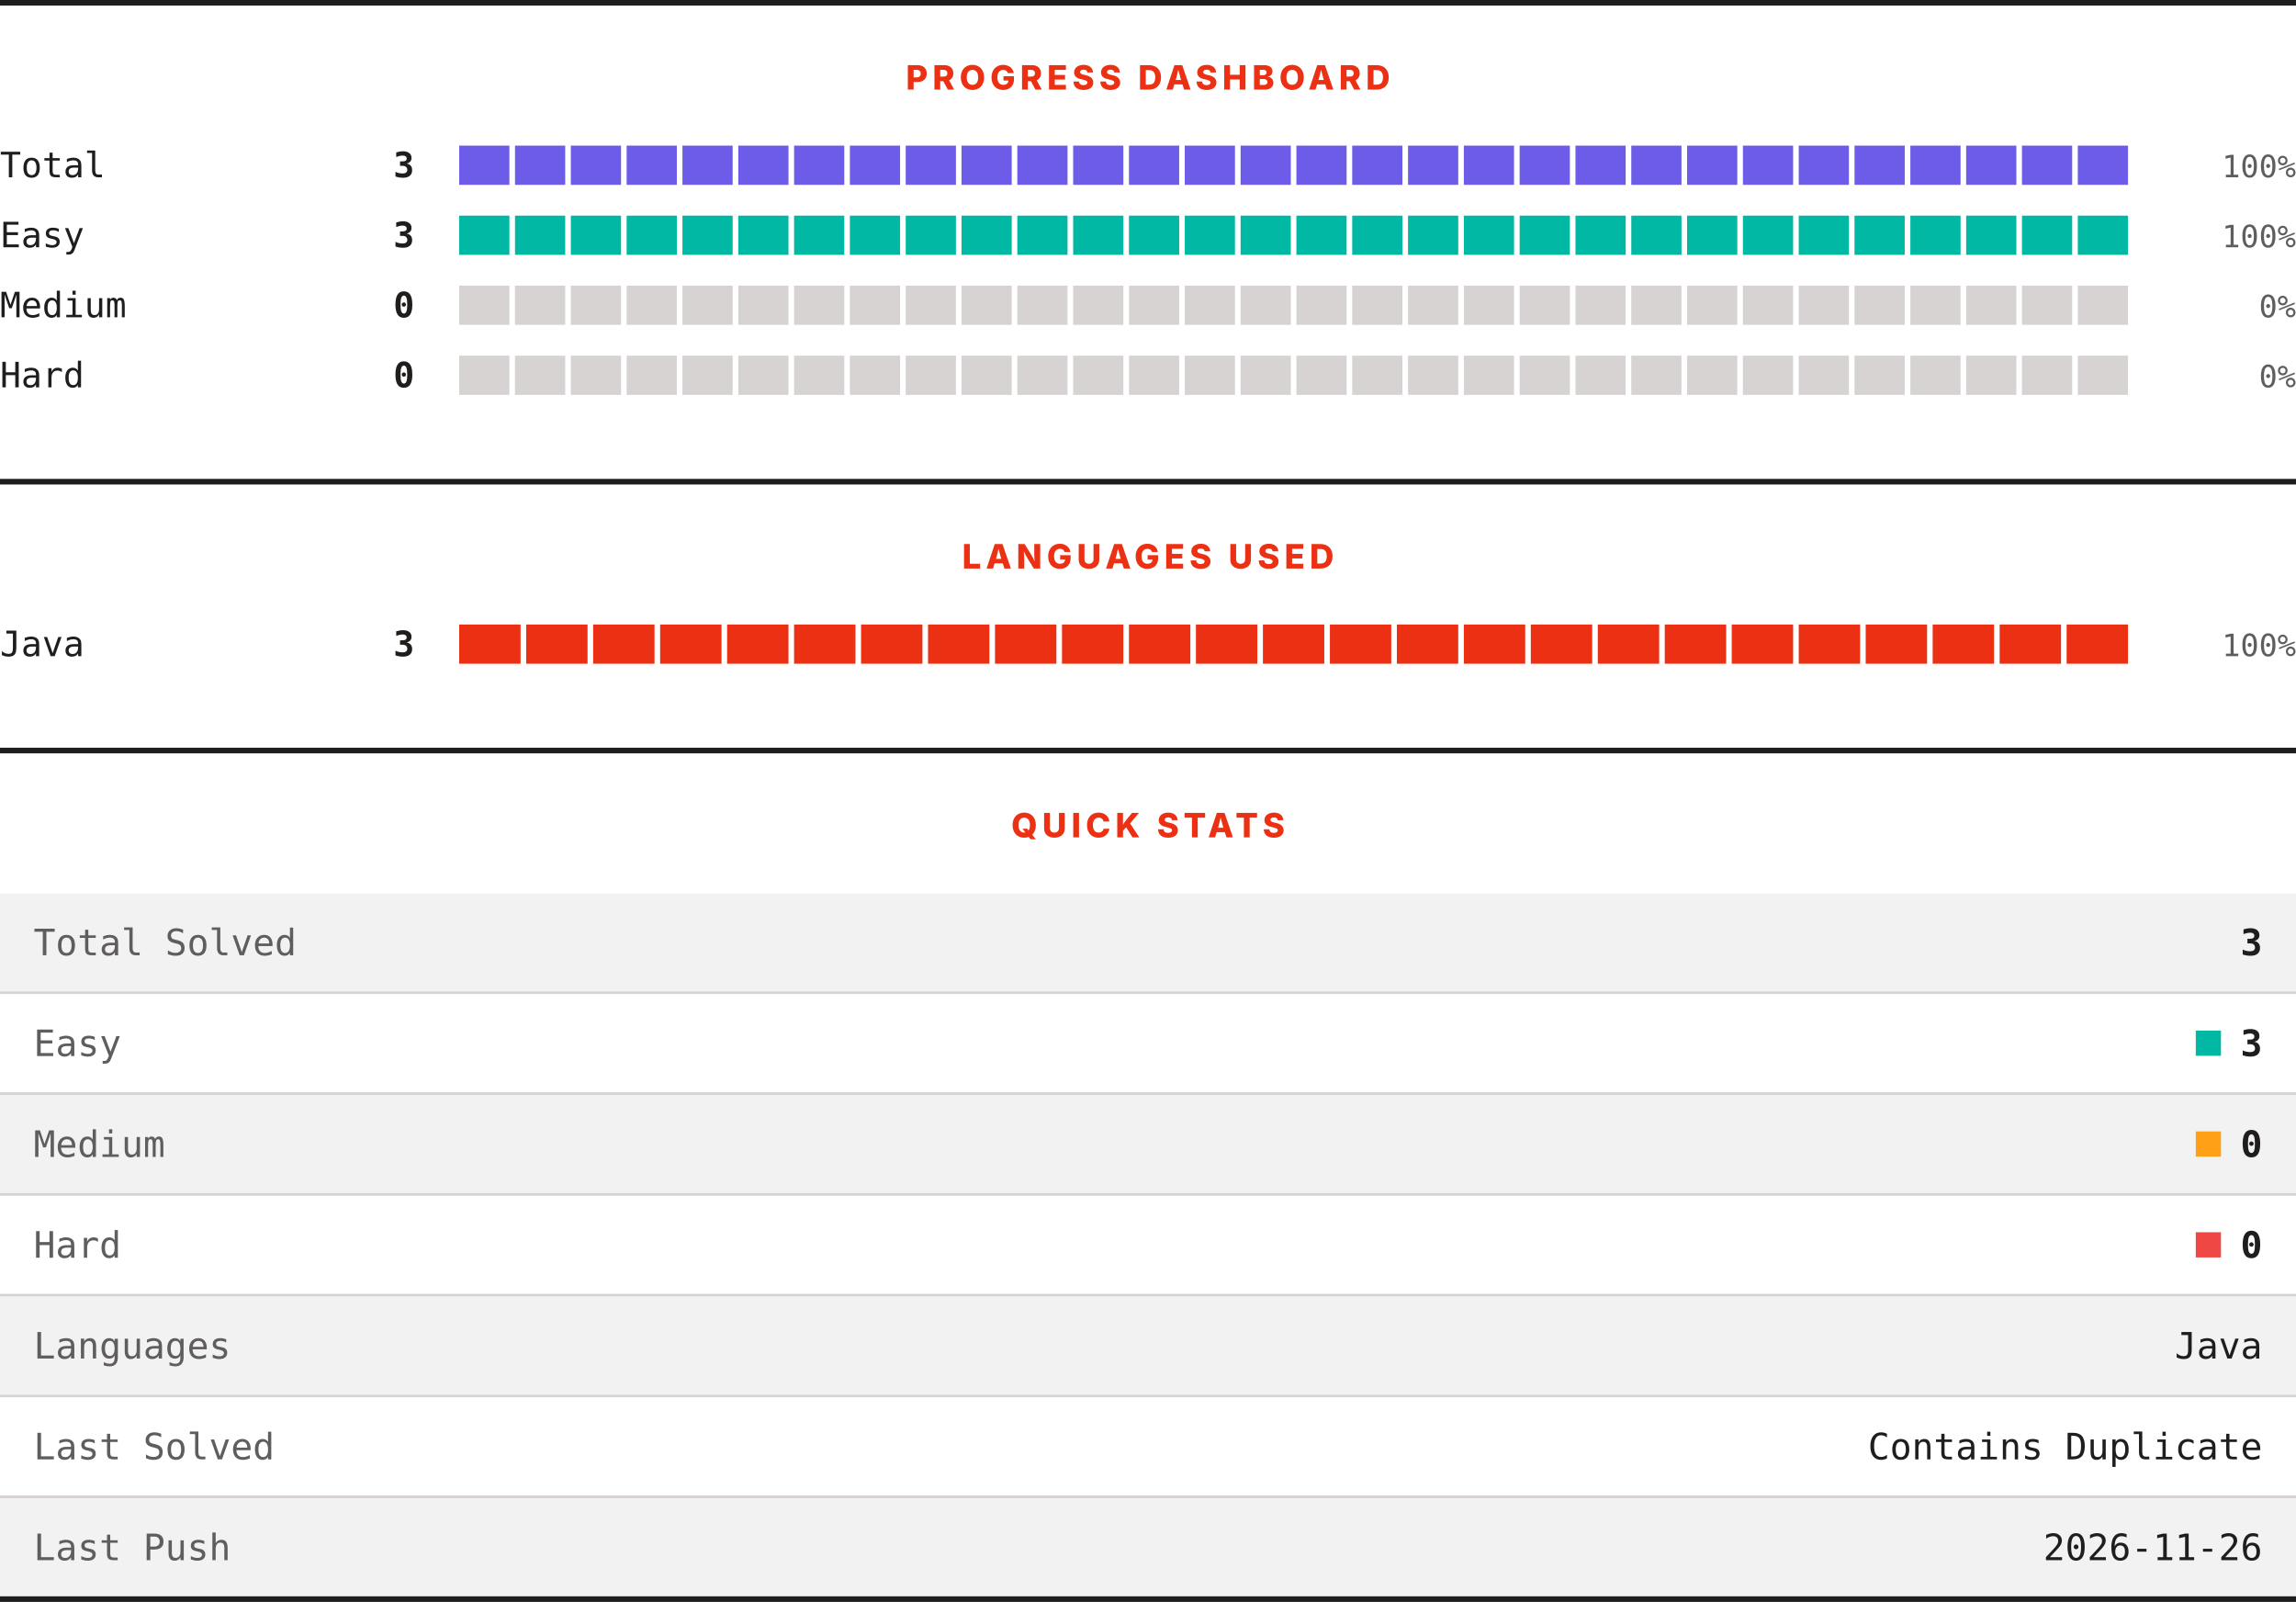
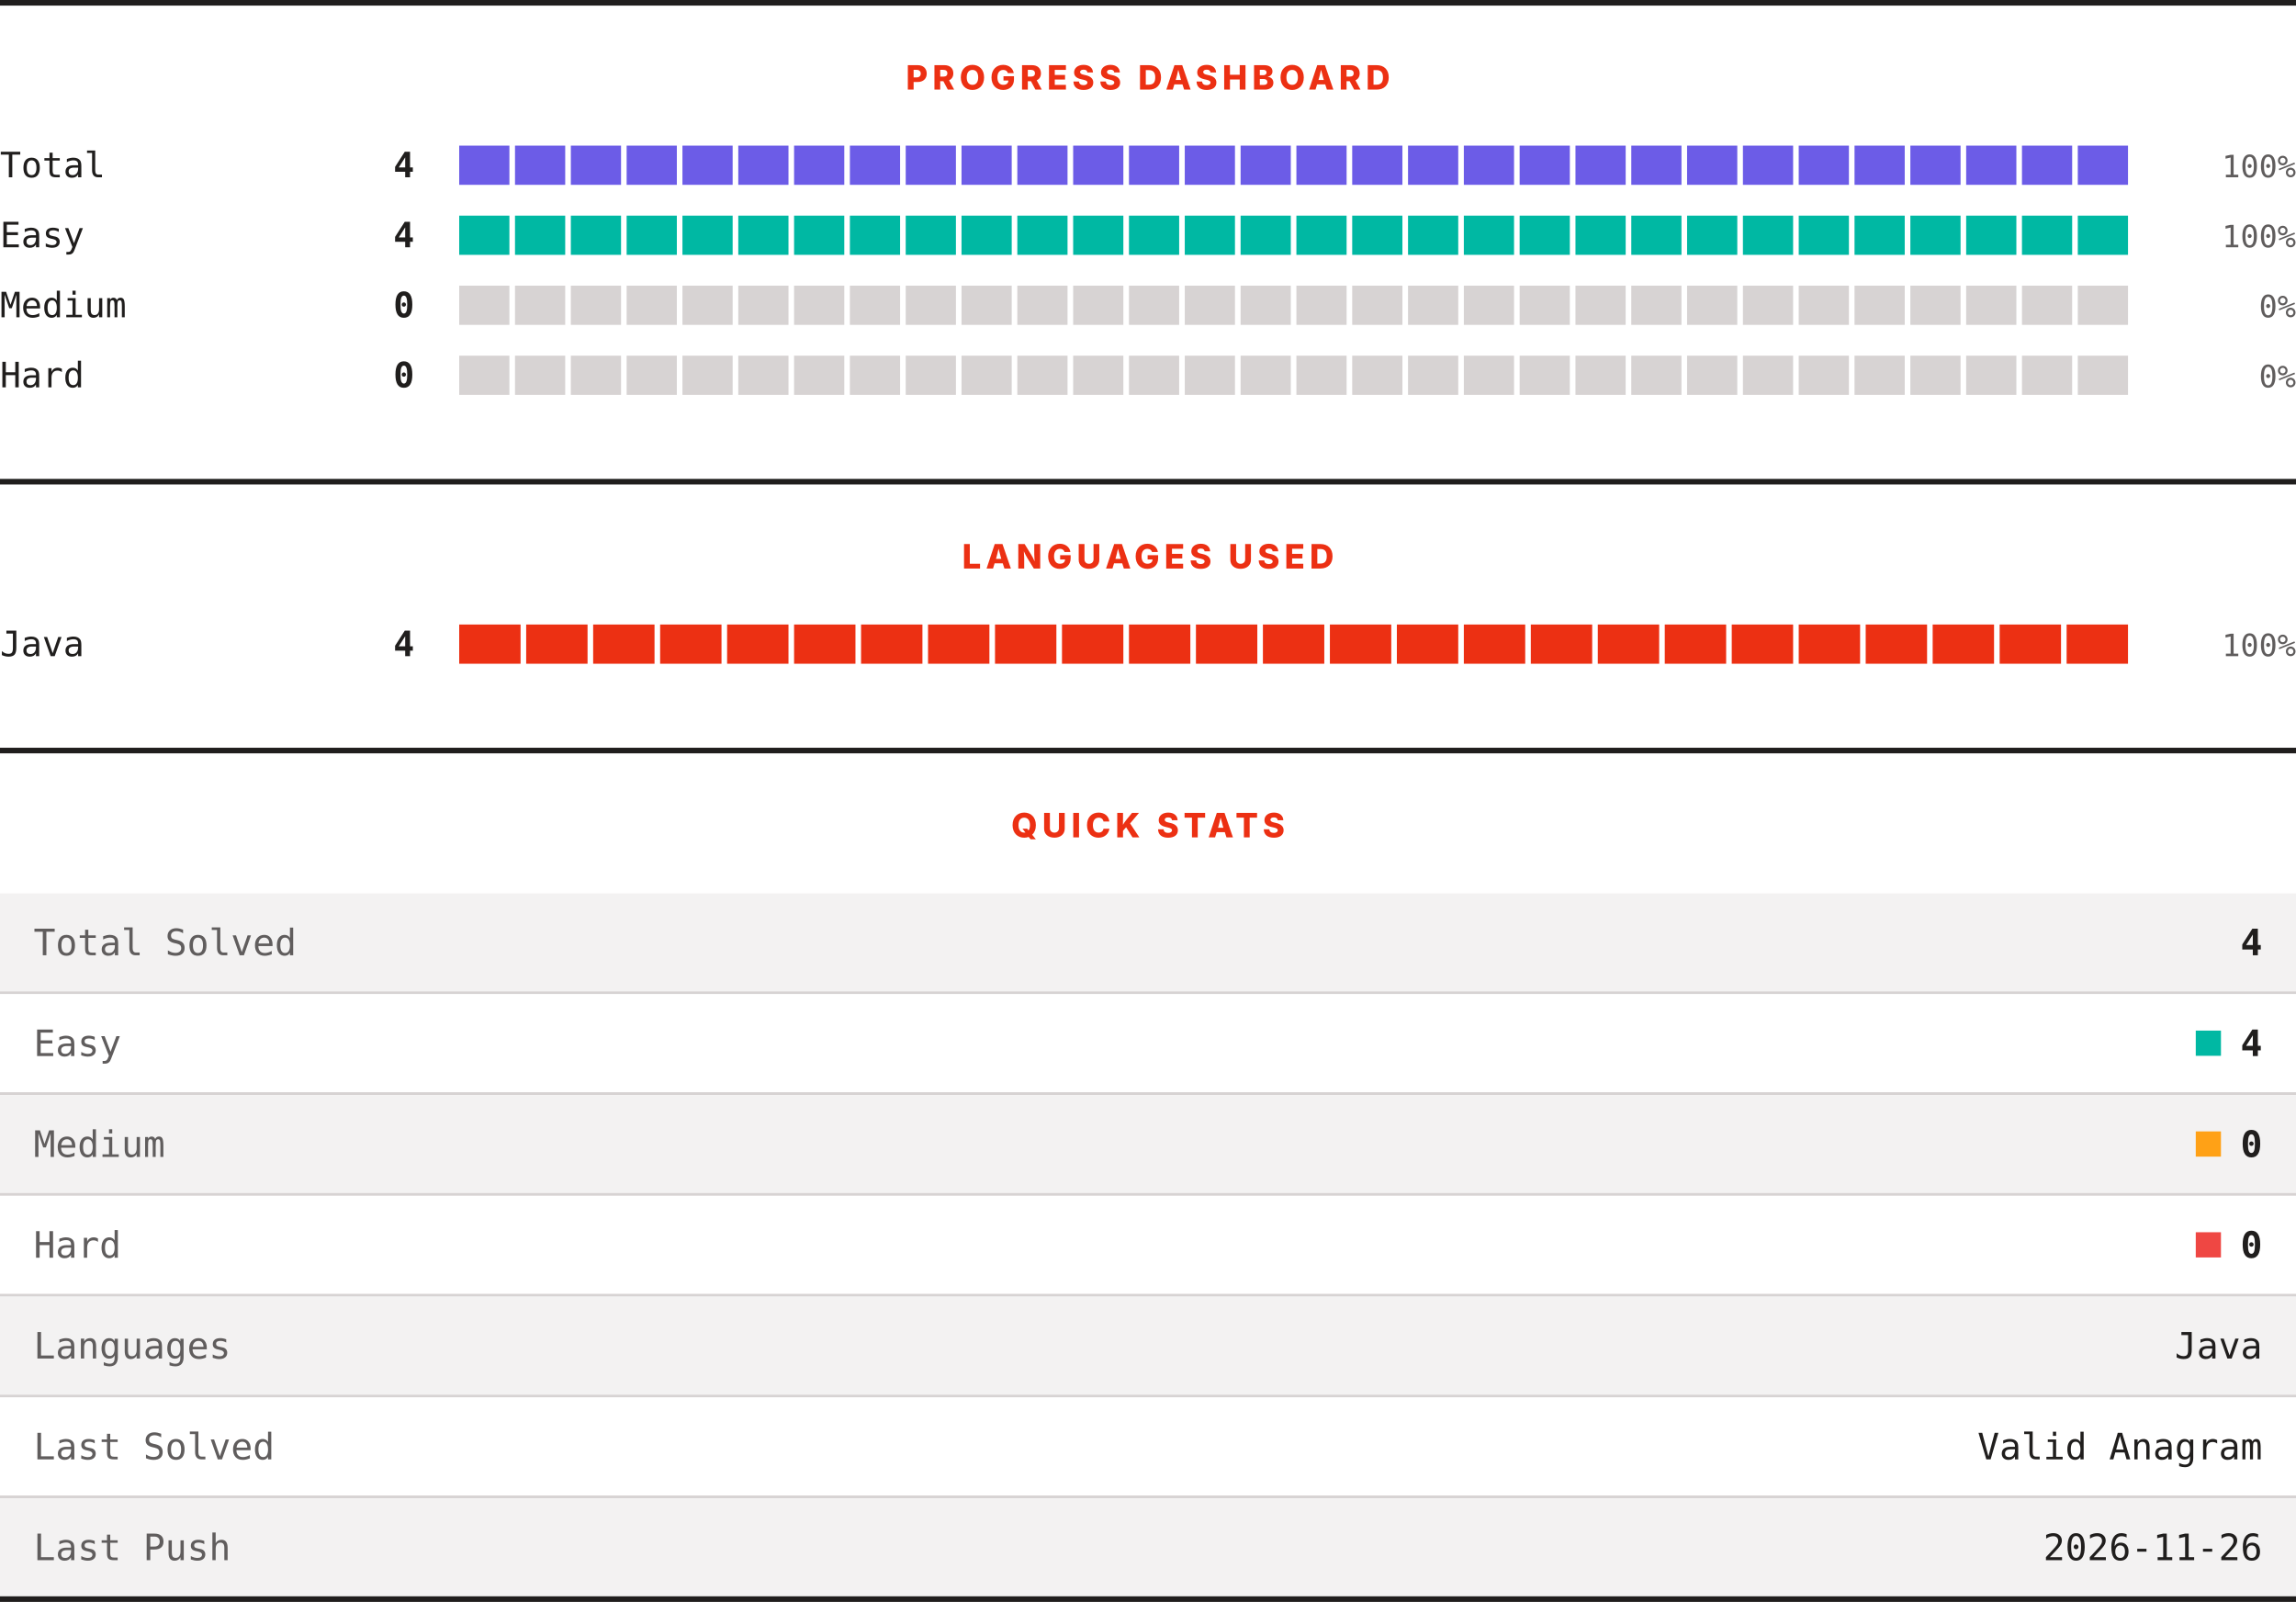
<svg xmlns="http://www.w3.org/2000/svg" width="820" height="572" viewBox="0 0 820 572" role="img" aria-label="LeetCode progress, languages and quick stats">
  <rect width="820" height="572" fill="#ffffff" />
  <rect x="0" y="0" width="820" height="2" fill="#201e1d" />
  <text x="410" y="32" text-anchor="middle" font-family="Archivo, system-ui, -apple-system, Segoe UI, sans-serif" font-size="12" font-weight="800" letter-spacing="1.68" fill="#ec3013">PROGRESS DASHBOARD</text>
  <text x="0" y="63.3" font-family="ui-monospace, SFMono-Regular, Menlo, Consolas, monospace" font-size="12.5" fill="#201e1d">Total</text>
-   <text x="148" y="63.3" text-anchor="end" font-family="ui-monospace, SFMono-Regular, Menlo, Consolas, monospace" font-size="12.5" font-weight="700" fill="#201e1d">3</text>
+   <text x="148" y="63.3" text-anchor="end" font-family="ui-monospace, SFMono-Regular, Menlo, Consolas, monospace" font-size="12.5" font-weight="700" fill="#201e1d">4</text>
  <rect x="164.00" y="52" width="17.93" height="14" fill="#6c5ce7" />
  <rect x="183.93" y="52" width="17.93" height="14" fill="#6c5ce7" />
  <rect x="203.87" y="52" width="17.93" height="14" fill="#6c5ce7" />
  <rect x="223.80" y="52" width="17.93" height="14" fill="#6c5ce7" />
  <rect x="243.73" y="52" width="17.93" height="14" fill="#6c5ce7" />
  <rect x="263.67" y="52" width="17.93" height="14" fill="#6c5ce7" />
  <rect x="283.60" y="52" width="17.93" height="14" fill="#6c5ce7" />
  <rect x="303.53" y="52" width="17.93" height="14" fill="#6c5ce7" />
  <rect x="323.47" y="52" width="17.93" height="14" fill="#6c5ce7" />
  <rect x="343.40" y="52" width="17.93" height="14" fill="#6c5ce7" />
  <rect x="363.33" y="52" width="17.93" height="14" fill="#6c5ce7" />
  <rect x="383.27" y="52" width="17.93" height="14" fill="#6c5ce7" />
  <rect x="403.20" y="52" width="17.93" height="14" fill="#6c5ce7" />
  <rect x="423.13" y="52" width="17.93" height="14" fill="#6c5ce7" />
  <rect x="443.07" y="52" width="17.93" height="14" fill="#6c5ce7" />
  <rect x="463.00" y="52" width="17.93" height="14" fill="#6c5ce7" />
  <rect x="482.93" y="52" width="17.93" height="14" fill="#6c5ce7" />
  <rect x="502.87" y="52" width="17.93" height="14" fill="#6c5ce7" />
  <rect x="522.80" y="52" width="17.93" height="14" fill="#6c5ce7" />
  <rect x="542.73" y="52" width="17.93" height="14" fill="#6c5ce7" />
  <rect x="562.67" y="52" width="17.93" height="14" fill="#6c5ce7" />
  <rect x="582.60" y="52" width="17.93" height="14" fill="#6c5ce7" />
  <rect x="602.53" y="52" width="17.93" height="14" fill="#6c5ce7" />
  <rect x="622.47" y="52" width="17.93" height="14" fill="#6c5ce7" />
  <rect x="642.40" y="52" width="17.93" height="14" fill="#6c5ce7" />
  <rect x="662.33" y="52" width="17.93" height="14" fill="#6c5ce7" />
  <rect x="682.27" y="52" width="17.93" height="14" fill="#6c5ce7" />
  <rect x="702.20" y="52" width="17.93" height="14" fill="#6c5ce7" />
  <rect x="722.13" y="52" width="17.93" height="14" fill="#6c5ce7" />
  <rect x="742.07" y="52" width="17.93" height="14" fill="#6c5ce7" />
  <text x="820" y="63.3" text-anchor="end" font-family="ui-monospace, SFMono-Regular, Menlo, Consolas, monospace" font-size="11" fill="#605d5d">100%</text>
  <text x="0" y="88.3" font-family="ui-monospace, SFMono-Regular, Menlo, Consolas, monospace" font-size="12.5" fill="#201e1d">Easy</text>
-   <text x="148" y="88.3" text-anchor="end" font-family="ui-monospace, SFMono-Regular, Menlo, Consolas, monospace" font-size="12.5" font-weight="700" fill="#201e1d">3</text>
+   <text x="148" y="88.3" text-anchor="end" font-family="ui-monospace, SFMono-Regular, Menlo, Consolas, monospace" font-size="12.5" font-weight="700" fill="#201e1d">4</text>
  <rect x="164.00" y="77" width="17.93" height="14" fill="#00b8a3" />
  <rect x="183.93" y="77" width="17.93" height="14" fill="#00b8a3" />
  <rect x="203.87" y="77" width="17.93" height="14" fill="#00b8a3" />
  <rect x="223.80" y="77" width="17.93" height="14" fill="#00b8a3" />
  <rect x="243.73" y="77" width="17.93" height="14" fill="#00b8a3" />
  <rect x="263.67" y="77" width="17.93" height="14" fill="#00b8a3" />
  <rect x="283.60" y="77" width="17.93" height="14" fill="#00b8a3" />
  <rect x="303.53" y="77" width="17.93" height="14" fill="#00b8a3" />
  <rect x="323.47" y="77" width="17.93" height="14" fill="#00b8a3" />
  <rect x="343.40" y="77" width="17.93" height="14" fill="#00b8a3" />
  <rect x="363.33" y="77" width="17.93" height="14" fill="#00b8a3" />
  <rect x="383.27" y="77" width="17.93" height="14" fill="#00b8a3" />
  <rect x="403.20" y="77" width="17.93" height="14" fill="#00b8a3" />
  <rect x="423.13" y="77" width="17.93" height="14" fill="#00b8a3" />
  <rect x="443.07" y="77" width="17.93" height="14" fill="#00b8a3" />
  <rect x="463.00" y="77" width="17.93" height="14" fill="#00b8a3" />
  <rect x="482.93" y="77" width="17.93" height="14" fill="#00b8a3" />
  <rect x="502.87" y="77" width="17.93" height="14" fill="#00b8a3" />
  <rect x="522.80" y="77" width="17.93" height="14" fill="#00b8a3" />
  <rect x="542.73" y="77" width="17.93" height="14" fill="#00b8a3" />
  <rect x="562.67" y="77" width="17.93" height="14" fill="#00b8a3" />
  <rect x="582.60" y="77" width="17.93" height="14" fill="#00b8a3" />
  <rect x="602.53" y="77" width="17.93" height="14" fill="#00b8a3" />
  <rect x="622.47" y="77" width="17.93" height="14" fill="#00b8a3" />
  <rect x="642.40" y="77" width="17.93" height="14" fill="#00b8a3" />
  <rect x="662.33" y="77" width="17.93" height="14" fill="#00b8a3" />
  <rect x="682.27" y="77" width="17.93" height="14" fill="#00b8a3" />
  <rect x="702.20" y="77" width="17.93" height="14" fill="#00b8a3" />
  <rect x="722.13" y="77" width="17.93" height="14" fill="#00b8a3" />
  <rect x="742.07" y="77" width="17.93" height="14" fill="#00b8a3" />
  <text x="820" y="88.3" text-anchor="end" font-family="ui-monospace, SFMono-Regular, Menlo, Consolas, monospace" font-size="11" fill="#605d5d">100%</text>
  <text x="0" y="113.3" font-family="ui-monospace, SFMono-Regular, Menlo, Consolas, monospace" font-size="12.5" fill="#201e1d">Medium</text>
  <text x="148" y="113.3" text-anchor="end" font-family="ui-monospace, SFMono-Regular, Menlo, Consolas, monospace" font-size="12.5" font-weight="700" fill="#201e1d">0</text>
  <rect x="164.00" y="102" width="17.93" height="14" fill="#d7d3d3" />
  <rect x="183.93" y="102" width="17.93" height="14" fill="#d7d3d3" />
  <rect x="203.87" y="102" width="17.93" height="14" fill="#d7d3d3" />
  <rect x="223.80" y="102" width="17.93" height="14" fill="#d7d3d3" />
  <rect x="243.73" y="102" width="17.93" height="14" fill="#d7d3d3" />
  <rect x="263.67" y="102" width="17.93" height="14" fill="#d7d3d3" />
  <rect x="283.60" y="102" width="17.93" height="14" fill="#d7d3d3" />
  <rect x="303.53" y="102" width="17.93" height="14" fill="#d7d3d3" />
  <rect x="323.47" y="102" width="17.93" height="14" fill="#d7d3d3" />
  <rect x="343.40" y="102" width="17.93" height="14" fill="#d7d3d3" />
  <rect x="363.33" y="102" width="17.93" height="14" fill="#d7d3d3" />
  <rect x="383.27" y="102" width="17.93" height="14" fill="#d7d3d3" />
  <rect x="403.20" y="102" width="17.93" height="14" fill="#d7d3d3" />
  <rect x="423.13" y="102" width="17.93" height="14" fill="#d7d3d3" />
  <rect x="443.07" y="102" width="17.93" height="14" fill="#d7d3d3" />
  <rect x="463.00" y="102" width="17.93" height="14" fill="#d7d3d3" />
  <rect x="482.93" y="102" width="17.93" height="14" fill="#d7d3d3" />
  <rect x="502.87" y="102" width="17.93" height="14" fill="#d7d3d3" />
  <rect x="522.80" y="102" width="17.93" height="14" fill="#d7d3d3" />
  <rect x="542.73" y="102" width="17.93" height="14" fill="#d7d3d3" />
  <rect x="562.67" y="102" width="17.93" height="14" fill="#d7d3d3" />
  <rect x="582.60" y="102" width="17.93" height="14" fill="#d7d3d3" />
  <rect x="602.53" y="102" width="17.93" height="14" fill="#d7d3d3" />
  <rect x="622.47" y="102" width="17.93" height="14" fill="#d7d3d3" />
  <rect x="642.40" y="102" width="17.93" height="14" fill="#d7d3d3" />
  <rect x="662.33" y="102" width="17.93" height="14" fill="#d7d3d3" />
  <rect x="682.27" y="102" width="17.93" height="14" fill="#d7d3d3" />
  <rect x="702.20" y="102" width="17.93" height="14" fill="#d7d3d3" />
  <rect x="722.13" y="102" width="17.93" height="14" fill="#d7d3d3" />
  <rect x="742.07" y="102" width="17.93" height="14" fill="#d7d3d3" />
  <text x="820" y="113.3" text-anchor="end" font-family="ui-monospace, SFMono-Regular, Menlo, Consolas, monospace" font-size="11" fill="#605d5d">0%</text>
  <text x="0" y="138.3" font-family="ui-monospace, SFMono-Regular, Menlo, Consolas, monospace" font-size="12.5" fill="#201e1d">Hard</text>
  <text x="148" y="138.3" text-anchor="end" font-family="ui-monospace, SFMono-Regular, Menlo, Consolas, monospace" font-size="12.5" font-weight="700" fill="#201e1d">0</text>
  <rect x="164.00" y="127" width="17.93" height="14" fill="#d7d3d3" />
  <rect x="183.93" y="127" width="17.93" height="14" fill="#d7d3d3" />
  <rect x="203.87" y="127" width="17.93" height="14" fill="#d7d3d3" />
  <rect x="223.80" y="127" width="17.93" height="14" fill="#d7d3d3" />
  <rect x="243.73" y="127" width="17.93" height="14" fill="#d7d3d3" />
  <rect x="263.67" y="127" width="17.93" height="14" fill="#d7d3d3" />
  <rect x="283.60" y="127" width="17.93" height="14" fill="#d7d3d3" />
  <rect x="303.53" y="127" width="17.93" height="14" fill="#d7d3d3" />
  <rect x="323.47" y="127" width="17.93" height="14" fill="#d7d3d3" />
  <rect x="343.40" y="127" width="17.93" height="14" fill="#d7d3d3" />
  <rect x="363.33" y="127" width="17.93" height="14" fill="#d7d3d3" />
  <rect x="383.27" y="127" width="17.93" height="14" fill="#d7d3d3" />
  <rect x="403.20" y="127" width="17.93" height="14" fill="#d7d3d3" />
  <rect x="423.13" y="127" width="17.93" height="14" fill="#d7d3d3" />
  <rect x="443.07" y="127" width="17.93" height="14" fill="#d7d3d3" />
  <rect x="463.00" y="127" width="17.93" height="14" fill="#d7d3d3" />
  <rect x="482.93" y="127" width="17.93" height="14" fill="#d7d3d3" />
  <rect x="502.87" y="127" width="17.93" height="14" fill="#d7d3d3" />
  <rect x="522.80" y="127" width="17.93" height="14" fill="#d7d3d3" />
  <rect x="542.73" y="127" width="17.93" height="14" fill="#d7d3d3" />
  <rect x="562.67" y="127" width="17.93" height="14" fill="#d7d3d3" />
  <rect x="582.60" y="127" width="17.93" height="14" fill="#d7d3d3" />
  <rect x="602.53" y="127" width="17.93" height="14" fill="#d7d3d3" />
  <rect x="622.47" y="127" width="17.93" height="14" fill="#d7d3d3" />
  <rect x="642.40" y="127" width="17.93" height="14" fill="#d7d3d3" />
  <rect x="662.33" y="127" width="17.93" height="14" fill="#d7d3d3" />
  <rect x="682.27" y="127" width="17.93" height="14" fill="#d7d3d3" />
  <rect x="702.20" y="127" width="17.93" height="14" fill="#d7d3d3" />
  <rect x="722.13" y="127" width="17.93" height="14" fill="#d7d3d3" />
  <rect x="742.07" y="127" width="17.93" height="14" fill="#d7d3d3" />
  <text x="820" y="138.3" text-anchor="end" font-family="ui-monospace, SFMono-Regular, Menlo, Consolas, monospace" font-size="11" fill="#605d5d">0%</text>
  <rect x="0" y="171" width="820" height="2" fill="#201e1d" />
  <text x="410" y="203" text-anchor="middle" font-family="Archivo, system-ui, -apple-system, Segoe UI, sans-serif" font-size="12" font-weight="800" letter-spacing="1.68" fill="#ec3013">LANGUAGES USED</text>
  <text x="0" y="234.3" font-family="ui-monospace, SFMono-Regular, Menlo, Consolas, monospace" font-size="12.5" fill="#201e1d">Java</text>
-   <text x="148" y="234.3" text-anchor="end" font-family="ui-monospace, SFMono-Regular, Menlo, Consolas, monospace" font-size="12.5" font-weight="700" fill="#201e1d">3</text>
+   <text x="148" y="234.3" text-anchor="end" font-family="ui-monospace, SFMono-Regular, Menlo, Consolas, monospace" font-size="12.5" font-weight="700" fill="#201e1d">4</text>
  <rect x="164.00" y="223" width="21.92" height="14" fill="#ec3013" />
  <rect x="187.92" y="223" width="21.92" height="14" fill="#ec3013" />
  <rect x="211.84" y="223" width="21.92" height="14" fill="#ec3013" />
  <rect x="235.76" y="223" width="21.92" height="14" fill="#ec3013" />
  <rect x="259.68" y="223" width="21.92" height="14" fill="#ec3013" />
  <rect x="283.60" y="223" width="21.92" height="14" fill="#ec3013" />
  <rect x="307.52" y="223" width="21.92" height="14" fill="#ec3013" />
  <rect x="331.44" y="223" width="21.92" height="14" fill="#ec3013" />
  <rect x="355.36" y="223" width="21.92" height="14" fill="#ec3013" />
  <rect x="379.28" y="223" width="21.92" height="14" fill="#ec3013" />
  <rect x="403.20" y="223" width="21.92" height="14" fill="#ec3013" />
  <rect x="427.12" y="223" width="21.92" height="14" fill="#ec3013" />
  <rect x="451.04" y="223" width="21.92" height="14" fill="#ec3013" />
  <rect x="474.96" y="223" width="21.92" height="14" fill="#ec3013" />
  <rect x="498.88" y="223" width="21.92" height="14" fill="#ec3013" />
  <rect x="522.80" y="223" width="21.92" height="14" fill="#ec3013" />
  <rect x="546.72" y="223" width="21.92" height="14" fill="#ec3013" />
  <rect x="570.64" y="223" width="21.92" height="14" fill="#ec3013" />
  <rect x="594.56" y="223" width="21.92" height="14" fill="#ec3013" />
  <rect x="618.48" y="223" width="21.92" height="14" fill="#ec3013" />
  <rect x="642.40" y="223" width="21.92" height="14" fill="#ec3013" />
  <rect x="666.32" y="223" width="21.92" height="14" fill="#ec3013" />
  <rect x="690.24" y="223" width="21.92" height="14" fill="#ec3013" />
  <rect x="714.16" y="223" width="21.92" height="14" fill="#ec3013" />
  <rect x="738.08" y="223" width="21.92" height="14" fill="#ec3013" />
  <text x="820" y="234.3" text-anchor="end" font-family="ui-monospace, SFMono-Regular, Menlo, Consolas, monospace" font-size="11" fill="#605d5d">100%</text>
  <rect x="0" y="267" width="820" height="2" fill="#201e1d" />
  <text x="410" y="299" text-anchor="middle" font-family="Archivo, system-ui, -apple-system, Segoe UI, sans-serif" font-size="12" font-weight="800" letter-spacing="1.68" fill="#ec3013">QUICK STATS</text>
  <rect x="0" y="319" width="820" height="35" fill="#f3f2f2" />
  <text x="12" y="341.1" font-family="ui-monospace, SFMono-Regular, Menlo, Consolas, monospace" font-size="13" fill="#605d5d">Total Solved</text>
-   <text x="808" y="341.1" text-anchor="end" font-family="ui-monospace, SFMono-Regular, Menlo, Consolas, monospace" font-size="13" font-weight="700" fill="#201e1d">3</text>
+   <text x="808" y="341.1" text-anchor="end" font-family="ui-monospace, SFMono-Regular, Menlo, Consolas, monospace" font-size="13" font-weight="700" fill="#201e1d">4</text>
  <rect x="0" y="354" width="820" height="1" fill="#d7d3d3" />
  <rect x="0" y="355" width="820" height="35" fill="#ffffff" />
  <text x="12" y="377.1" font-family="ui-monospace, SFMono-Regular, Menlo, Consolas, monospace" font-size="13" fill="#605d5d">Easy</text>
  <rect x="784.2" y="368" width="9" height="9" fill="#00b8a3" />
-   <text x="808" y="377.1" text-anchor="end" font-family="ui-monospace, SFMono-Regular, Menlo, Consolas, monospace" font-size="13" font-weight="700" fill="#201e1d">3</text>
+   <text x="808" y="377.1" text-anchor="end" font-family="ui-monospace, SFMono-Regular, Menlo, Consolas, monospace" font-size="13" font-weight="700" fill="#201e1d">4</text>
  <rect x="0" y="390" width="820" height="1" fill="#d7d3d3" />
  <rect x="0" y="391" width="820" height="35" fill="#f3f2f2" />
  <text x="12" y="413.1" font-family="ui-monospace, SFMono-Regular, Menlo, Consolas, monospace" font-size="13" fill="#605d5d">Medium</text>
  <rect x="784.2" y="404" width="9" height="9" fill="#ffa116" />
  <text x="808" y="413.1" text-anchor="end" font-family="ui-monospace, SFMono-Regular, Menlo, Consolas, monospace" font-size="13" font-weight="700" fill="#201e1d">0</text>
  <rect x="0" y="426" width="820" height="1" fill="#d7d3d3" />
  <rect x="0" y="427" width="820" height="35" fill="#ffffff" />
  <text x="12" y="449.1" font-family="ui-monospace, SFMono-Regular, Menlo, Consolas, monospace" font-size="13" fill="#605d5d">Hard</text>
  <rect x="784.2" y="440" width="9" height="9" fill="#ef4743" />
  <text x="808" y="449.1" text-anchor="end" font-family="ui-monospace, SFMono-Regular, Menlo, Consolas, monospace" font-size="13" font-weight="700" fill="#201e1d">0</text>
  <rect x="0" y="462" width="820" height="1" fill="#d7d3d3" />
  <rect x="0" y="463" width="820" height="35" fill="#f3f2f2" />
  <text x="12" y="485.1" font-family="ui-monospace, SFMono-Regular, Menlo, Consolas, monospace" font-size="13" fill="#605d5d">Languages</text>
  <text x="808" y="485.1" text-anchor="end" font-family="ui-monospace, SFMono-Regular, Menlo, Consolas, monospace" font-size="13" fill="#201e1d">Java</text>
  <rect x="0" y="498" width="820" height="1" fill="#d7d3d3" />
  <rect x="0" y="499" width="820" height="35" fill="#ffffff" />
  <text x="12" y="521.1" font-family="ui-monospace, SFMono-Regular, Menlo, Consolas, monospace" font-size="13" fill="#605d5d">Last Solved</text>
-   <text x="808" y="521.1" text-anchor="end" font-family="ui-monospace, SFMono-Regular, Menlo, Consolas, monospace" font-size="13" fill="#201e1d">Contains Duplicate</text>
+   <text x="808" y="521.1" text-anchor="end" font-family="ui-monospace, SFMono-Regular, Menlo, Consolas, monospace" font-size="13" fill="#201e1d">Valid Anagram</text>
  <rect x="0" y="534" width="820" height="1" fill="#d7d3d3" />
  <rect x="0" y="535" width="820" height="35" fill="#f3f2f2" />
  <text x="12" y="557.1" font-family="ui-monospace, SFMono-Regular, Menlo, Consolas, monospace" font-size="13" fill="#605d5d">Last Push</text>
  <text x="808" y="557.1" text-anchor="end" font-family="ui-monospace, SFMono-Regular, Menlo, Consolas, monospace" font-size="13" fill="#201e1d">2026-11-26</text>
  <rect x="0" y="570" width="820" height="2" fill="#201e1d" />
</svg>
